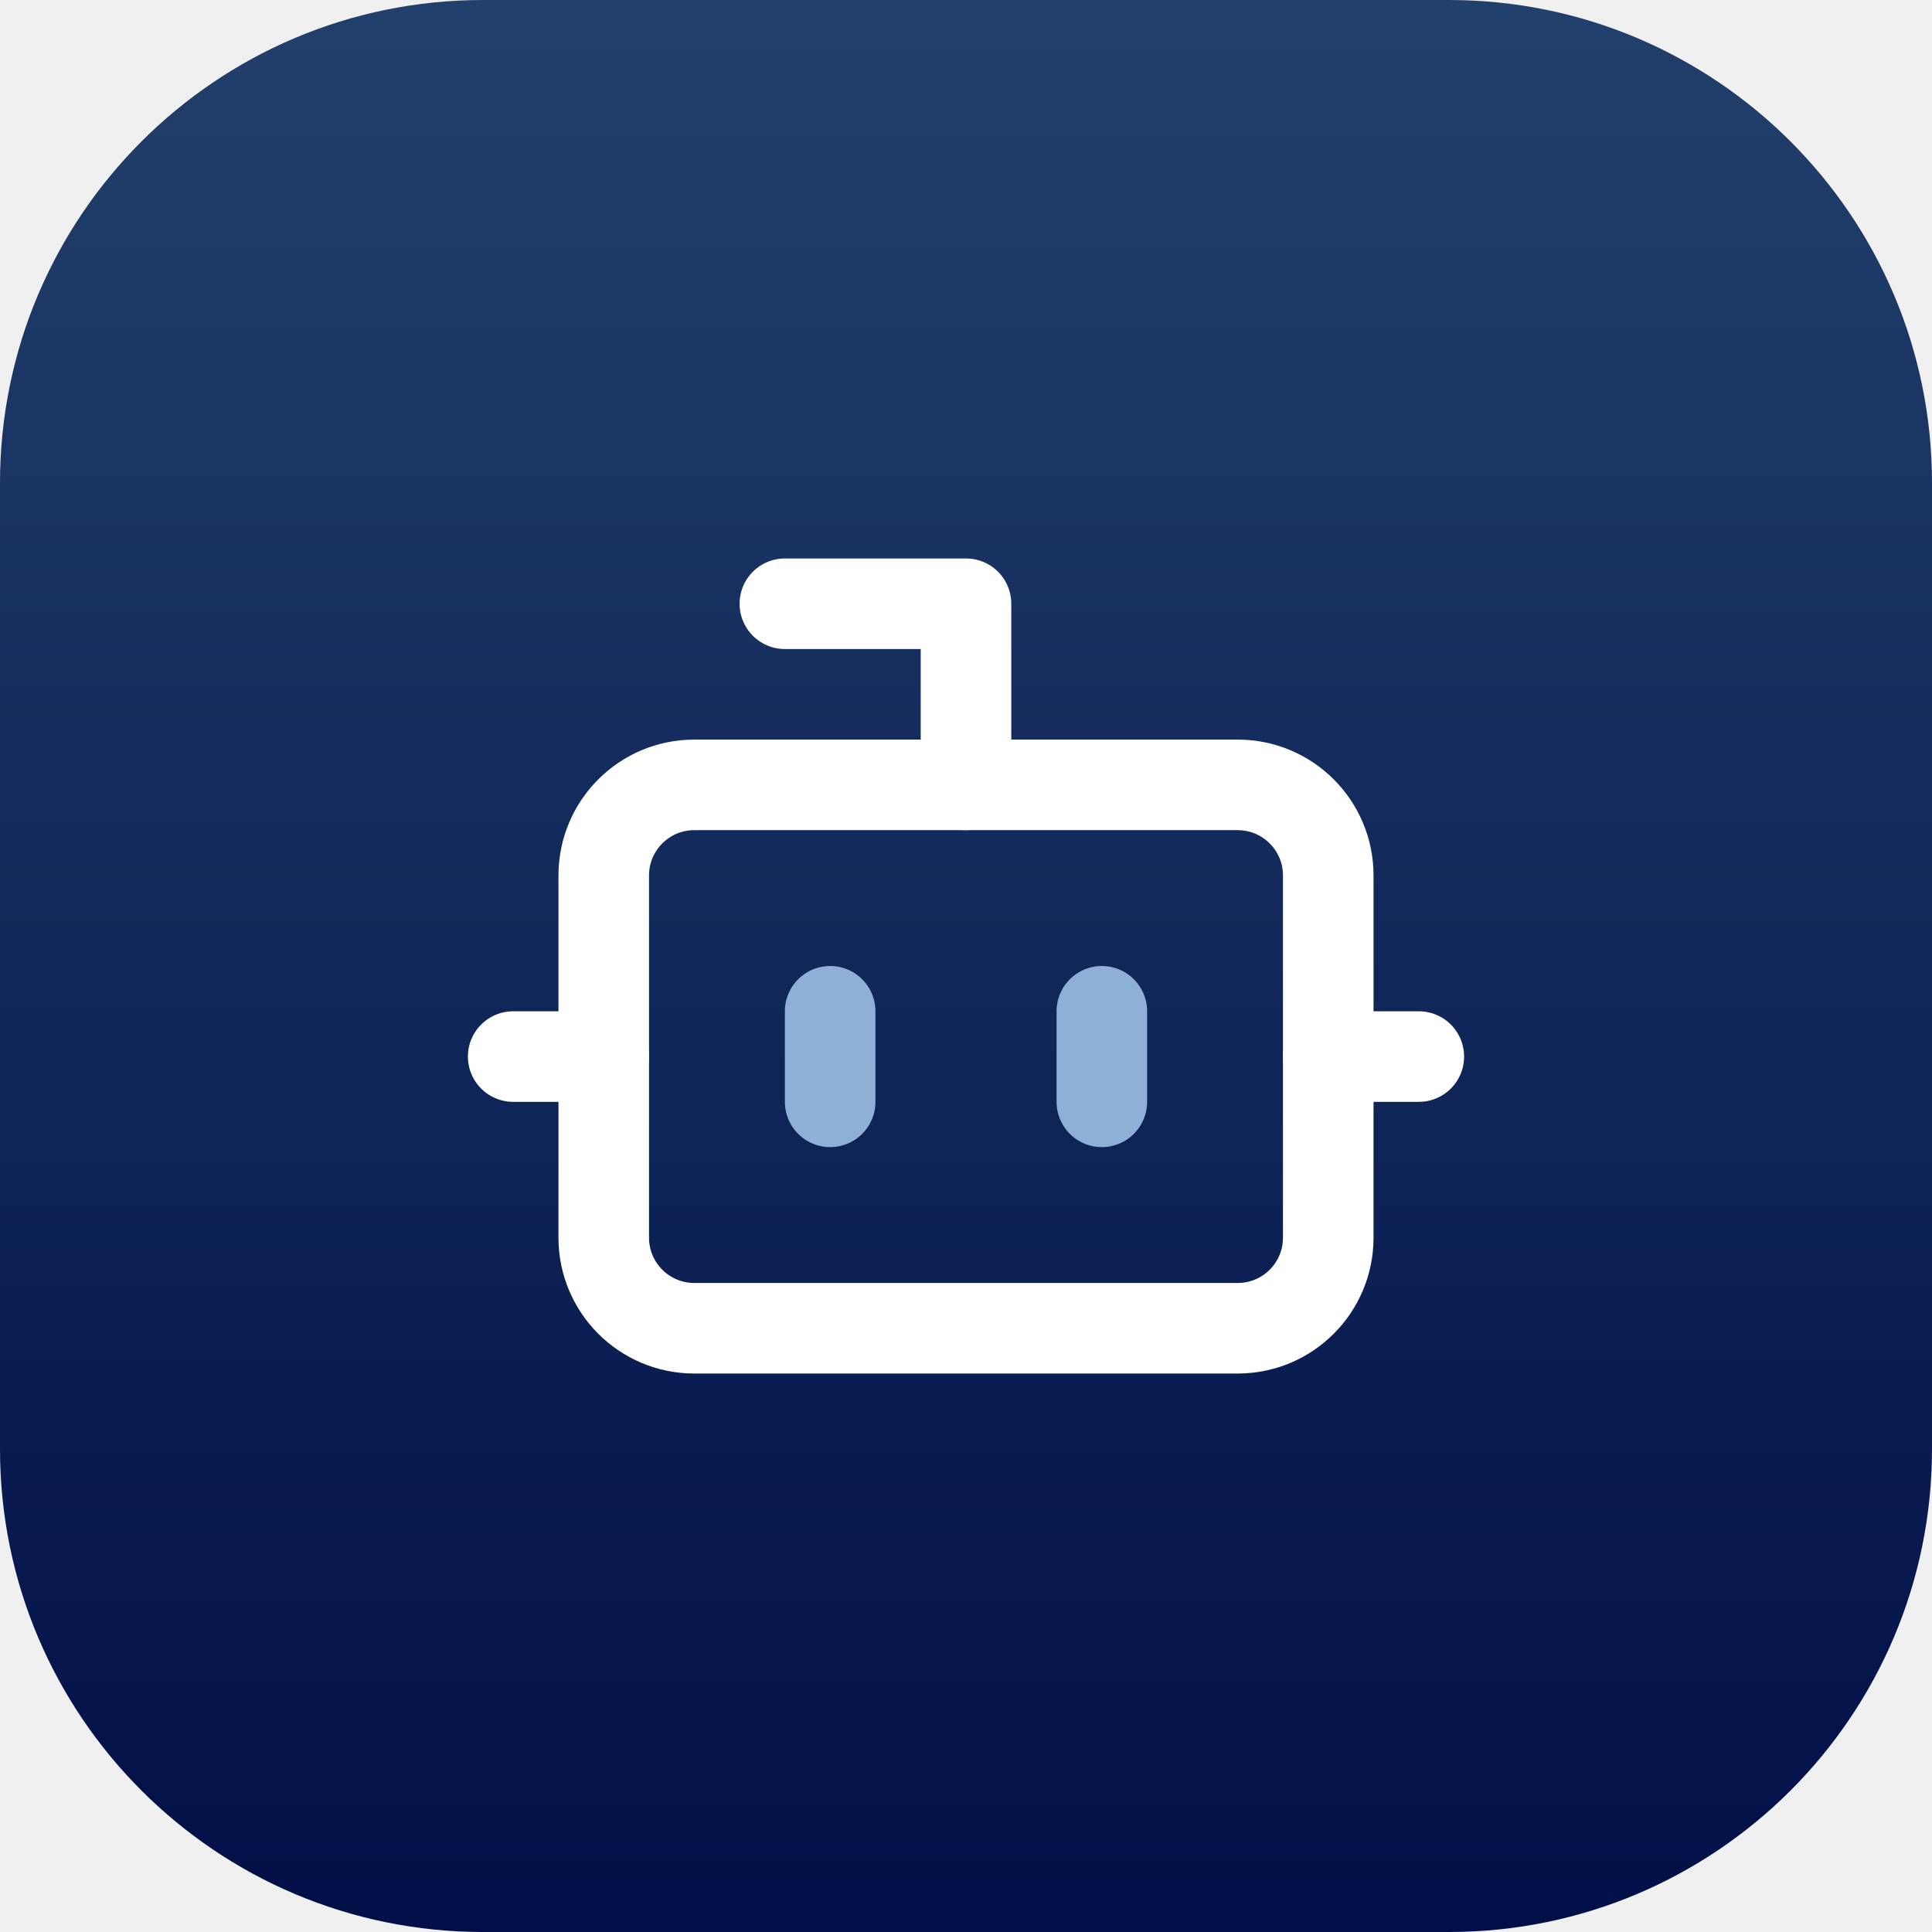
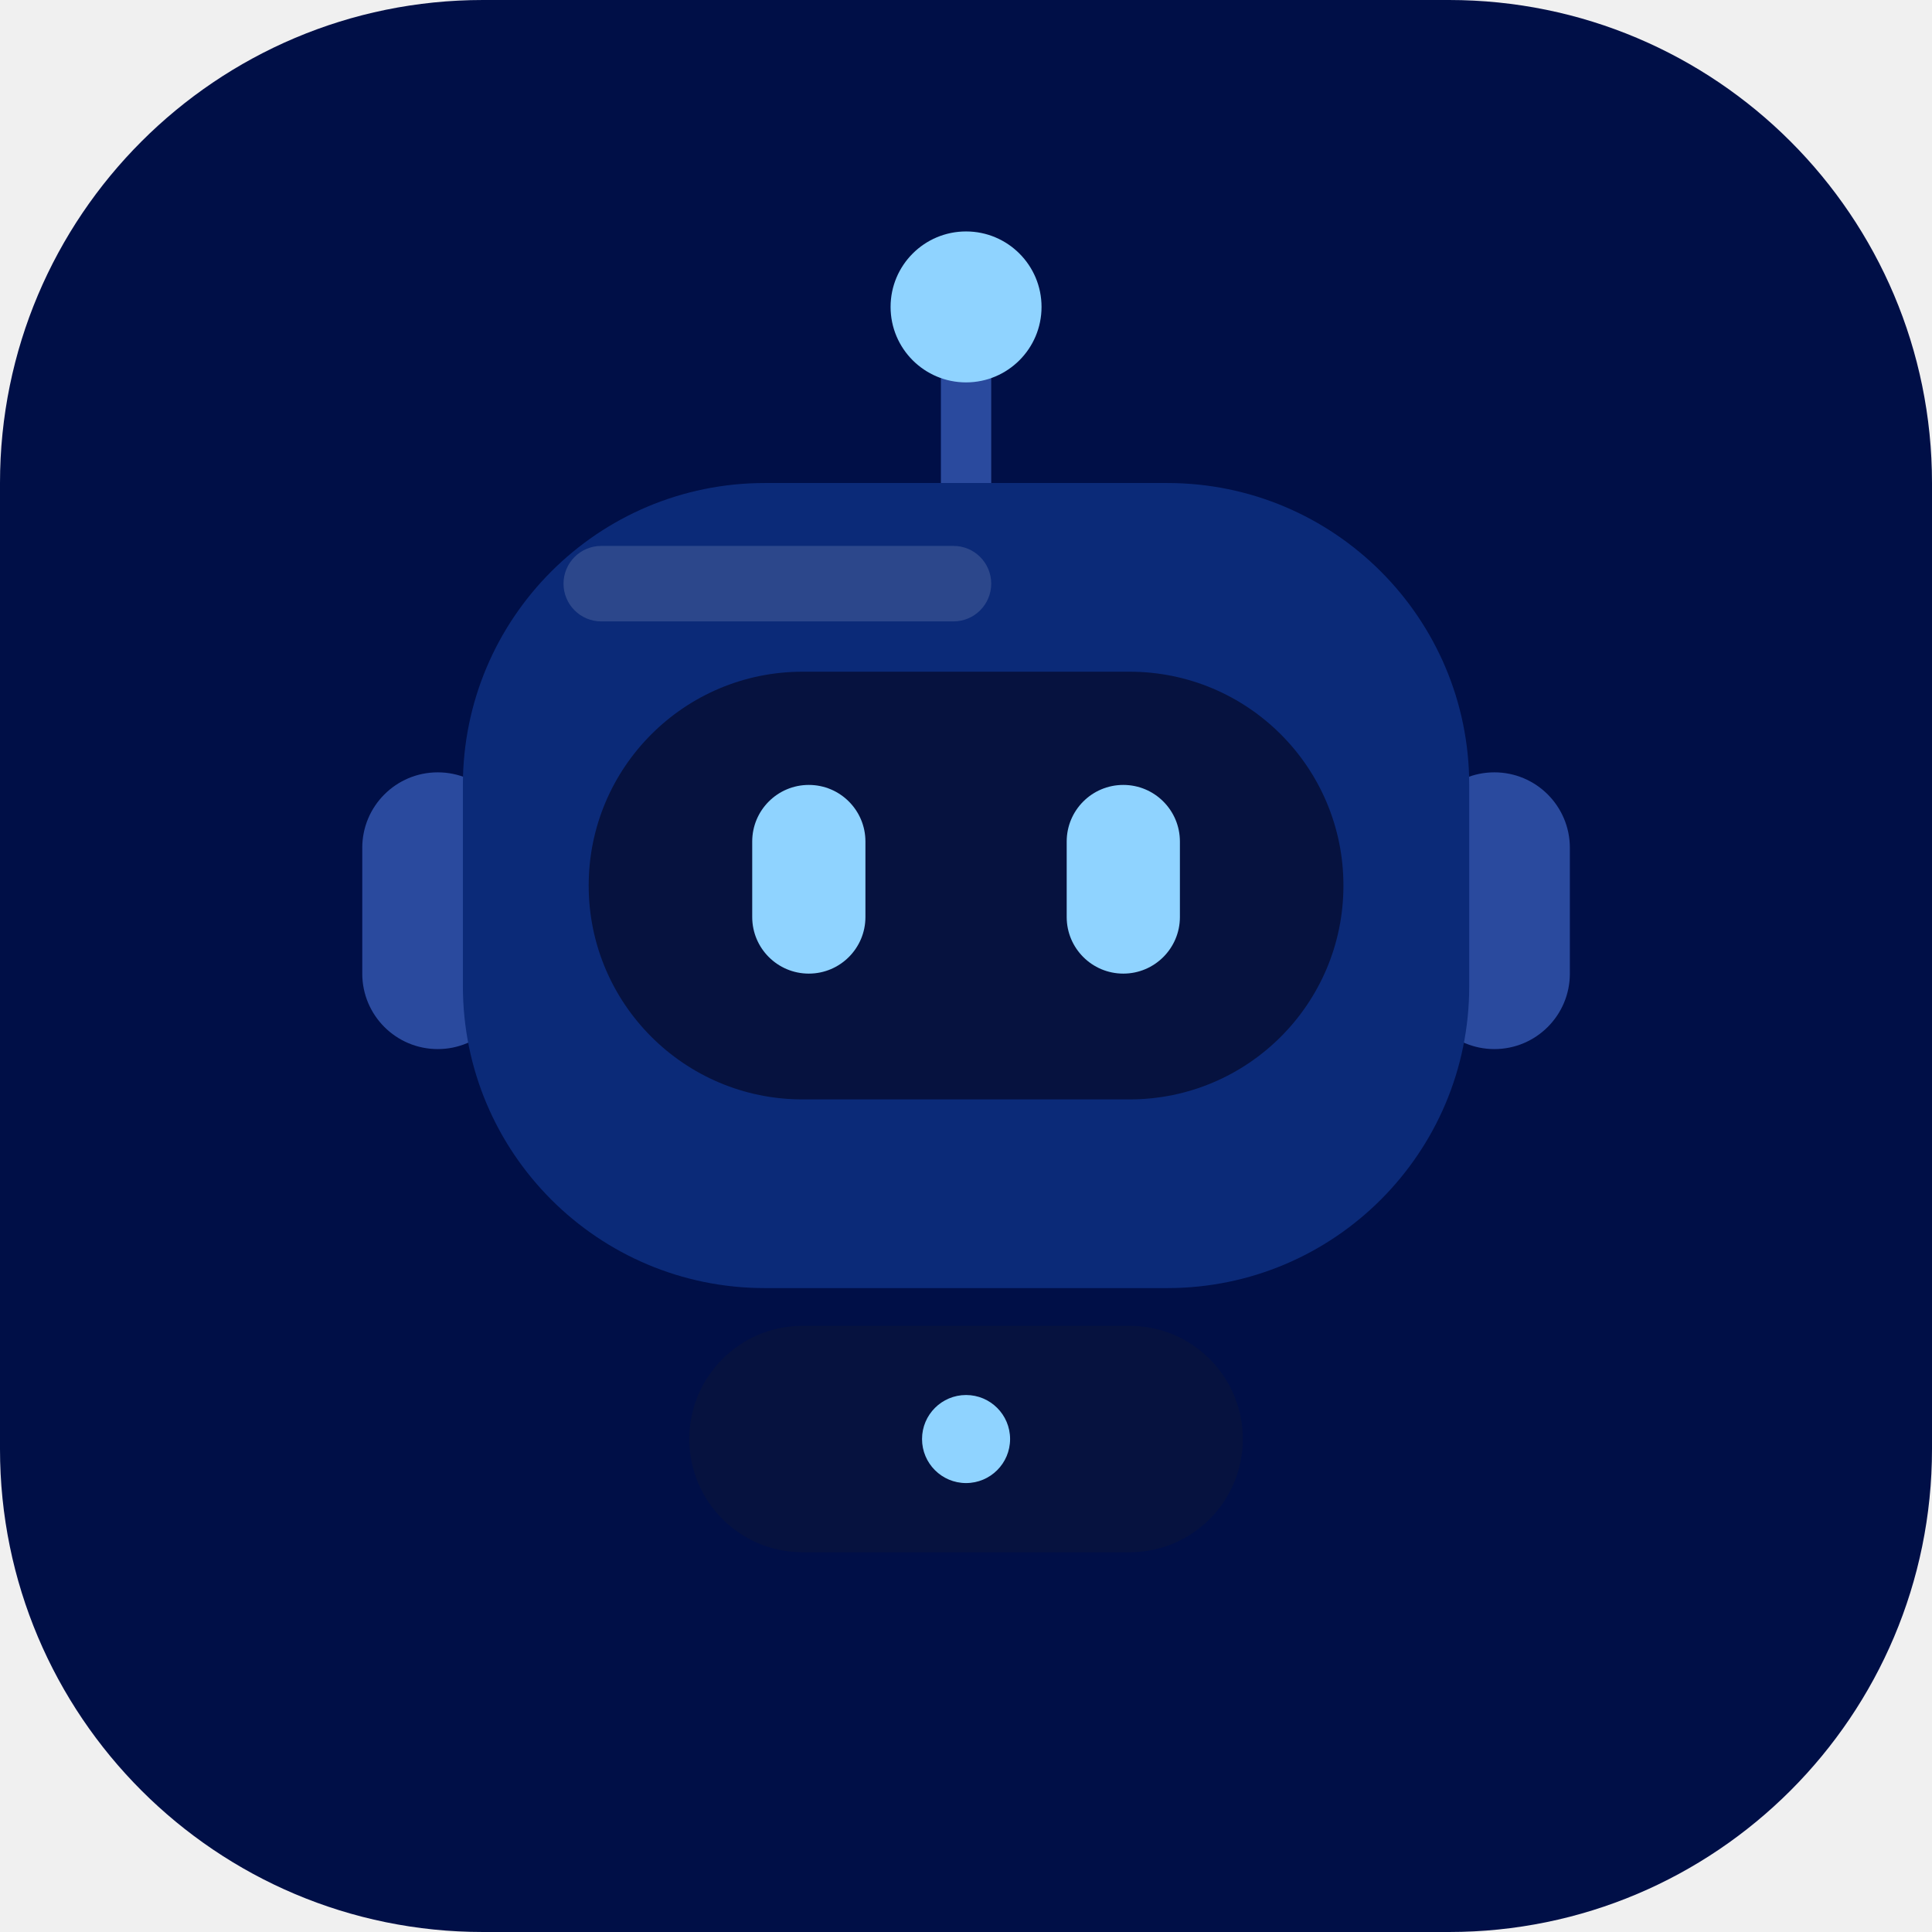
<svg xmlns="http://www.w3.org/2000/svg" viewBox="0 0 64 64" width="64" height="64">
-   <defs>
-     <linearGradient id="tile" x1="0" y1="0" x2="0" y2="1">
-       <stop offset="0" stop-color="#22406c" />
-       <stop offset="1" stop-color="#000f47" />
-     </linearGradient>
-   </defs>
-   <rect width="64" height="64" rx="16" fill="url(#tile)" />
-   <g transform="translate(14 14) scale(1.5)" fill="none" stroke="#ffffff" stroke-width="2" stroke-linecap="round" stroke-linejoin="round">
-     <path d="M12 8V4H8" />
-     <rect width="16" height="12" x="4" y="8" rx="2" />
-     <path d="M2 14h2" />
-     <path d="M20 14h2" />
-     <path d="M15 13v2" stroke="#8fb0d6" />
-     <path d="M9 13v2" stroke="#8fb0d6" />
+   <rect width="64" height="64" rx="16" fill="#000f47" />
+   <g transform="translate(7 6) scale(0.4167)">
+     <line x1="60" y1="13" x2="60" y2="26" stroke="#2a4a9e" stroke-width="4" stroke-linecap="round" />
+     <circle cx="60" cy="10" r="6" fill="#8fd3ff" />
+     <rect x="12" y="47" width="12" height="22" rx="6" fill="#2a4a9e" />
+     <rect x="96" y="47" width="12" height="22" rx="6" fill="#2a4a9e" />
+     <rect x="20" y="24" width="80" height="64" rx="24" fill="#0b2a78" />
+     <rect x="28" y="29" width="34" height="6" rx="3" fill="#fff" opacity=".14" />
+     <rect x="30" y="39" width="60" height="34" rx="17" fill="#06123f" />
+     <rect x="43" y="48" width="9" height="15" rx="4.5" fill="#8fd3ff" />
+     <rect x="68" y="48" width="9" height="15" rx="4.5" fill="#8fd3ff" />
+     <rect x="38" y="91" width="44" height="18" rx="9" fill="#06123f" />
+     <circle cx="60" cy="100" r="3.5" fill="#8fd3ff" />
  </g>
</svg>
